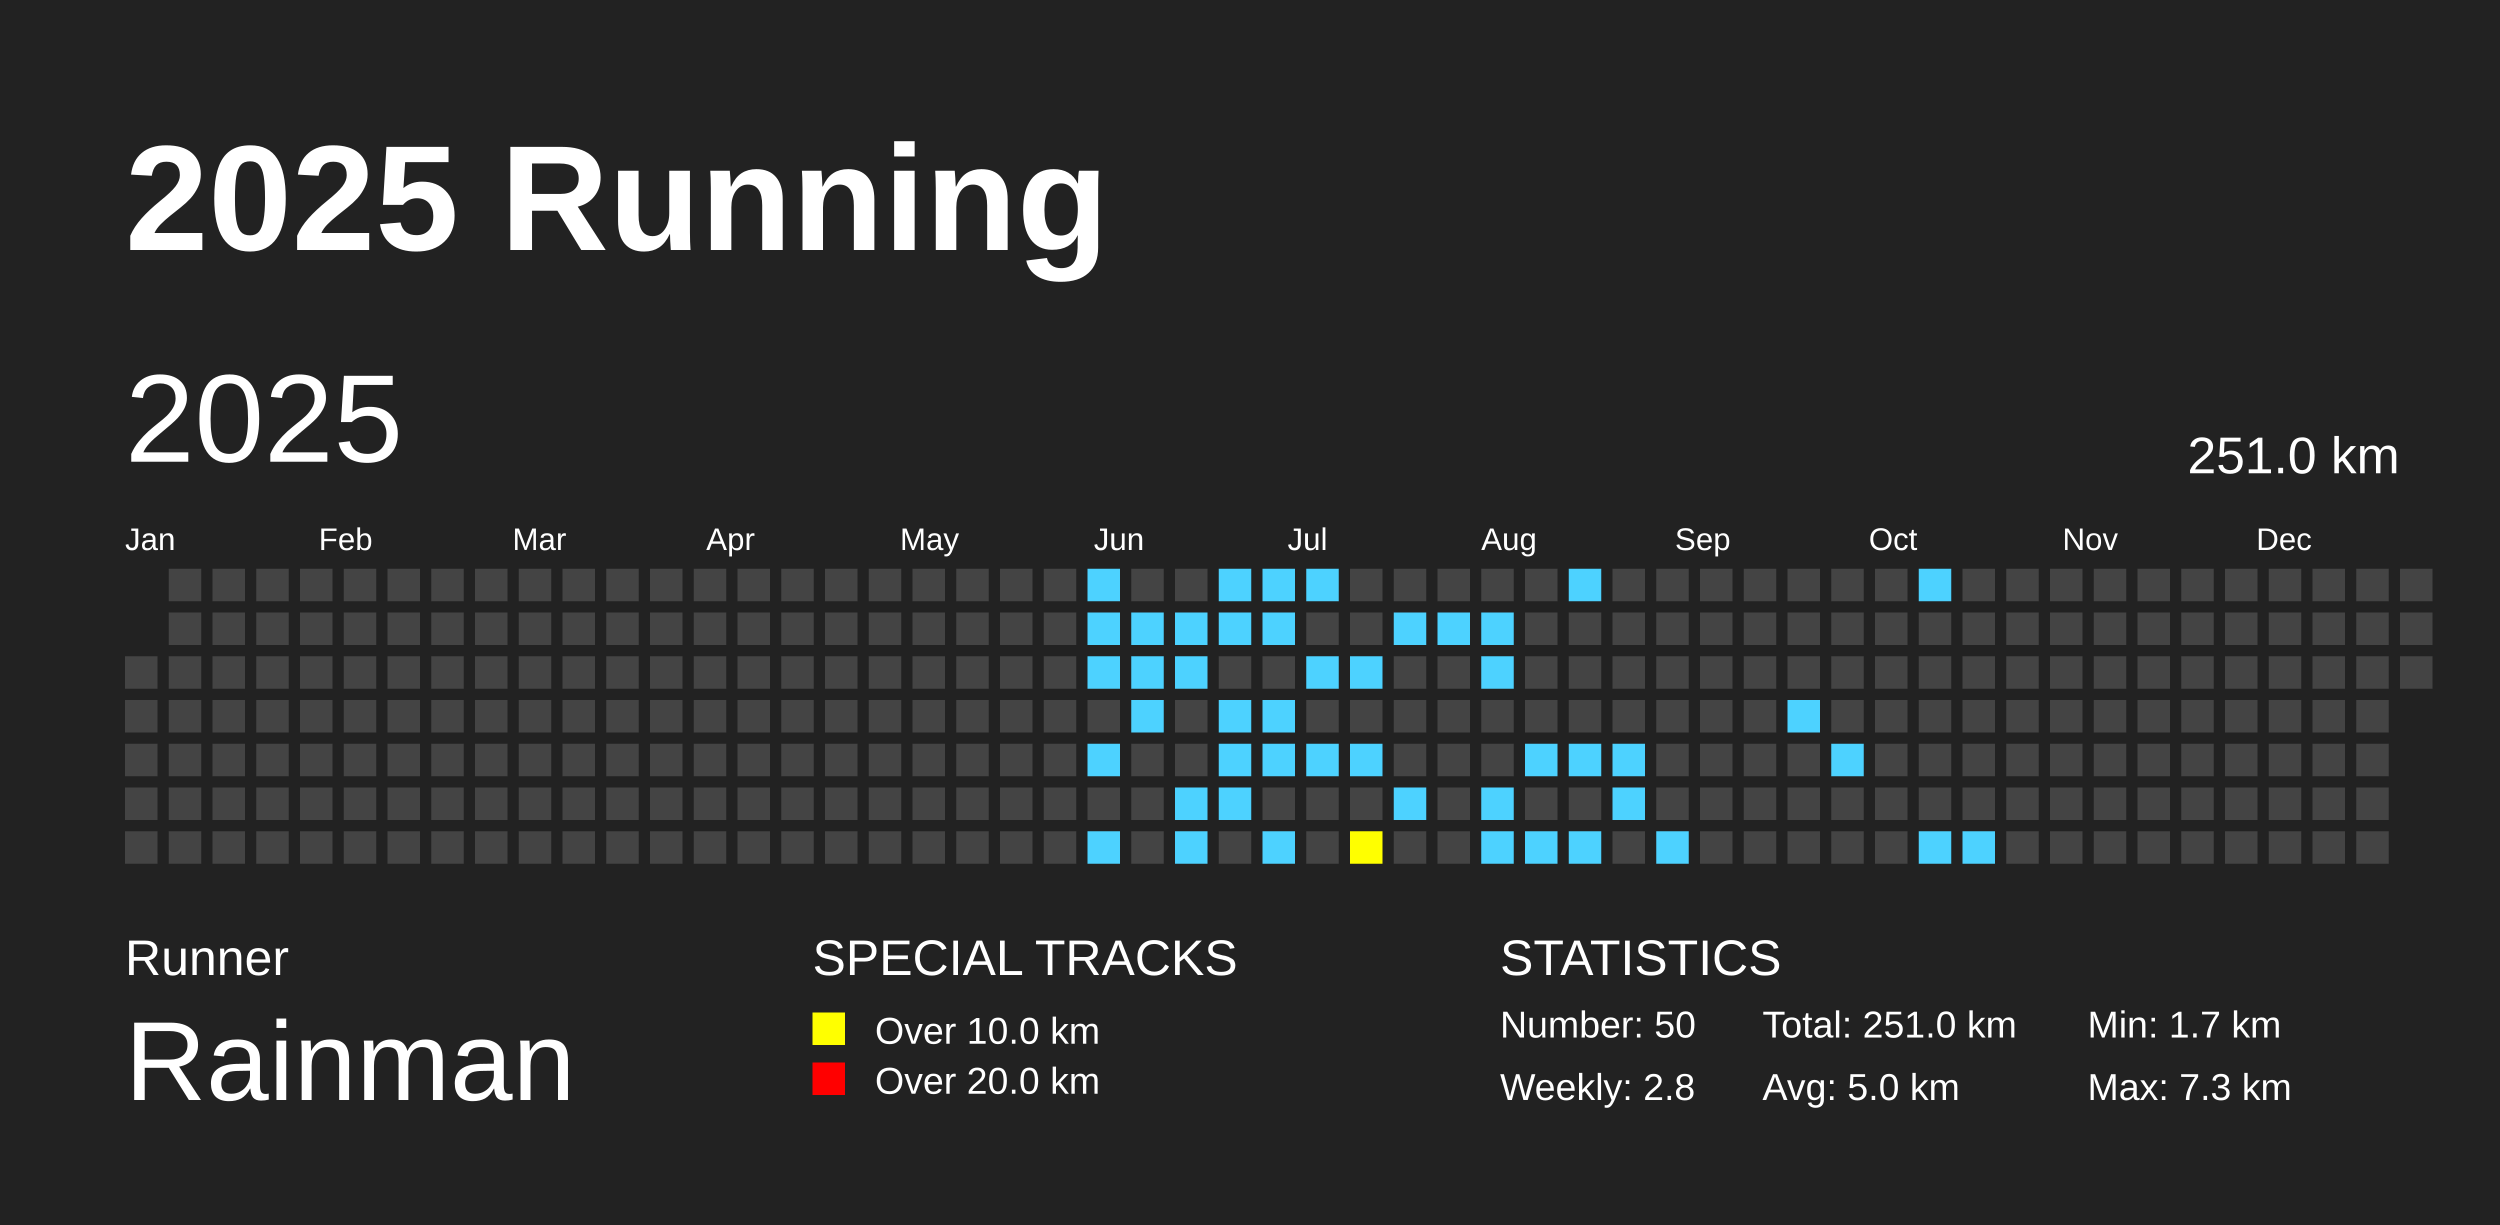
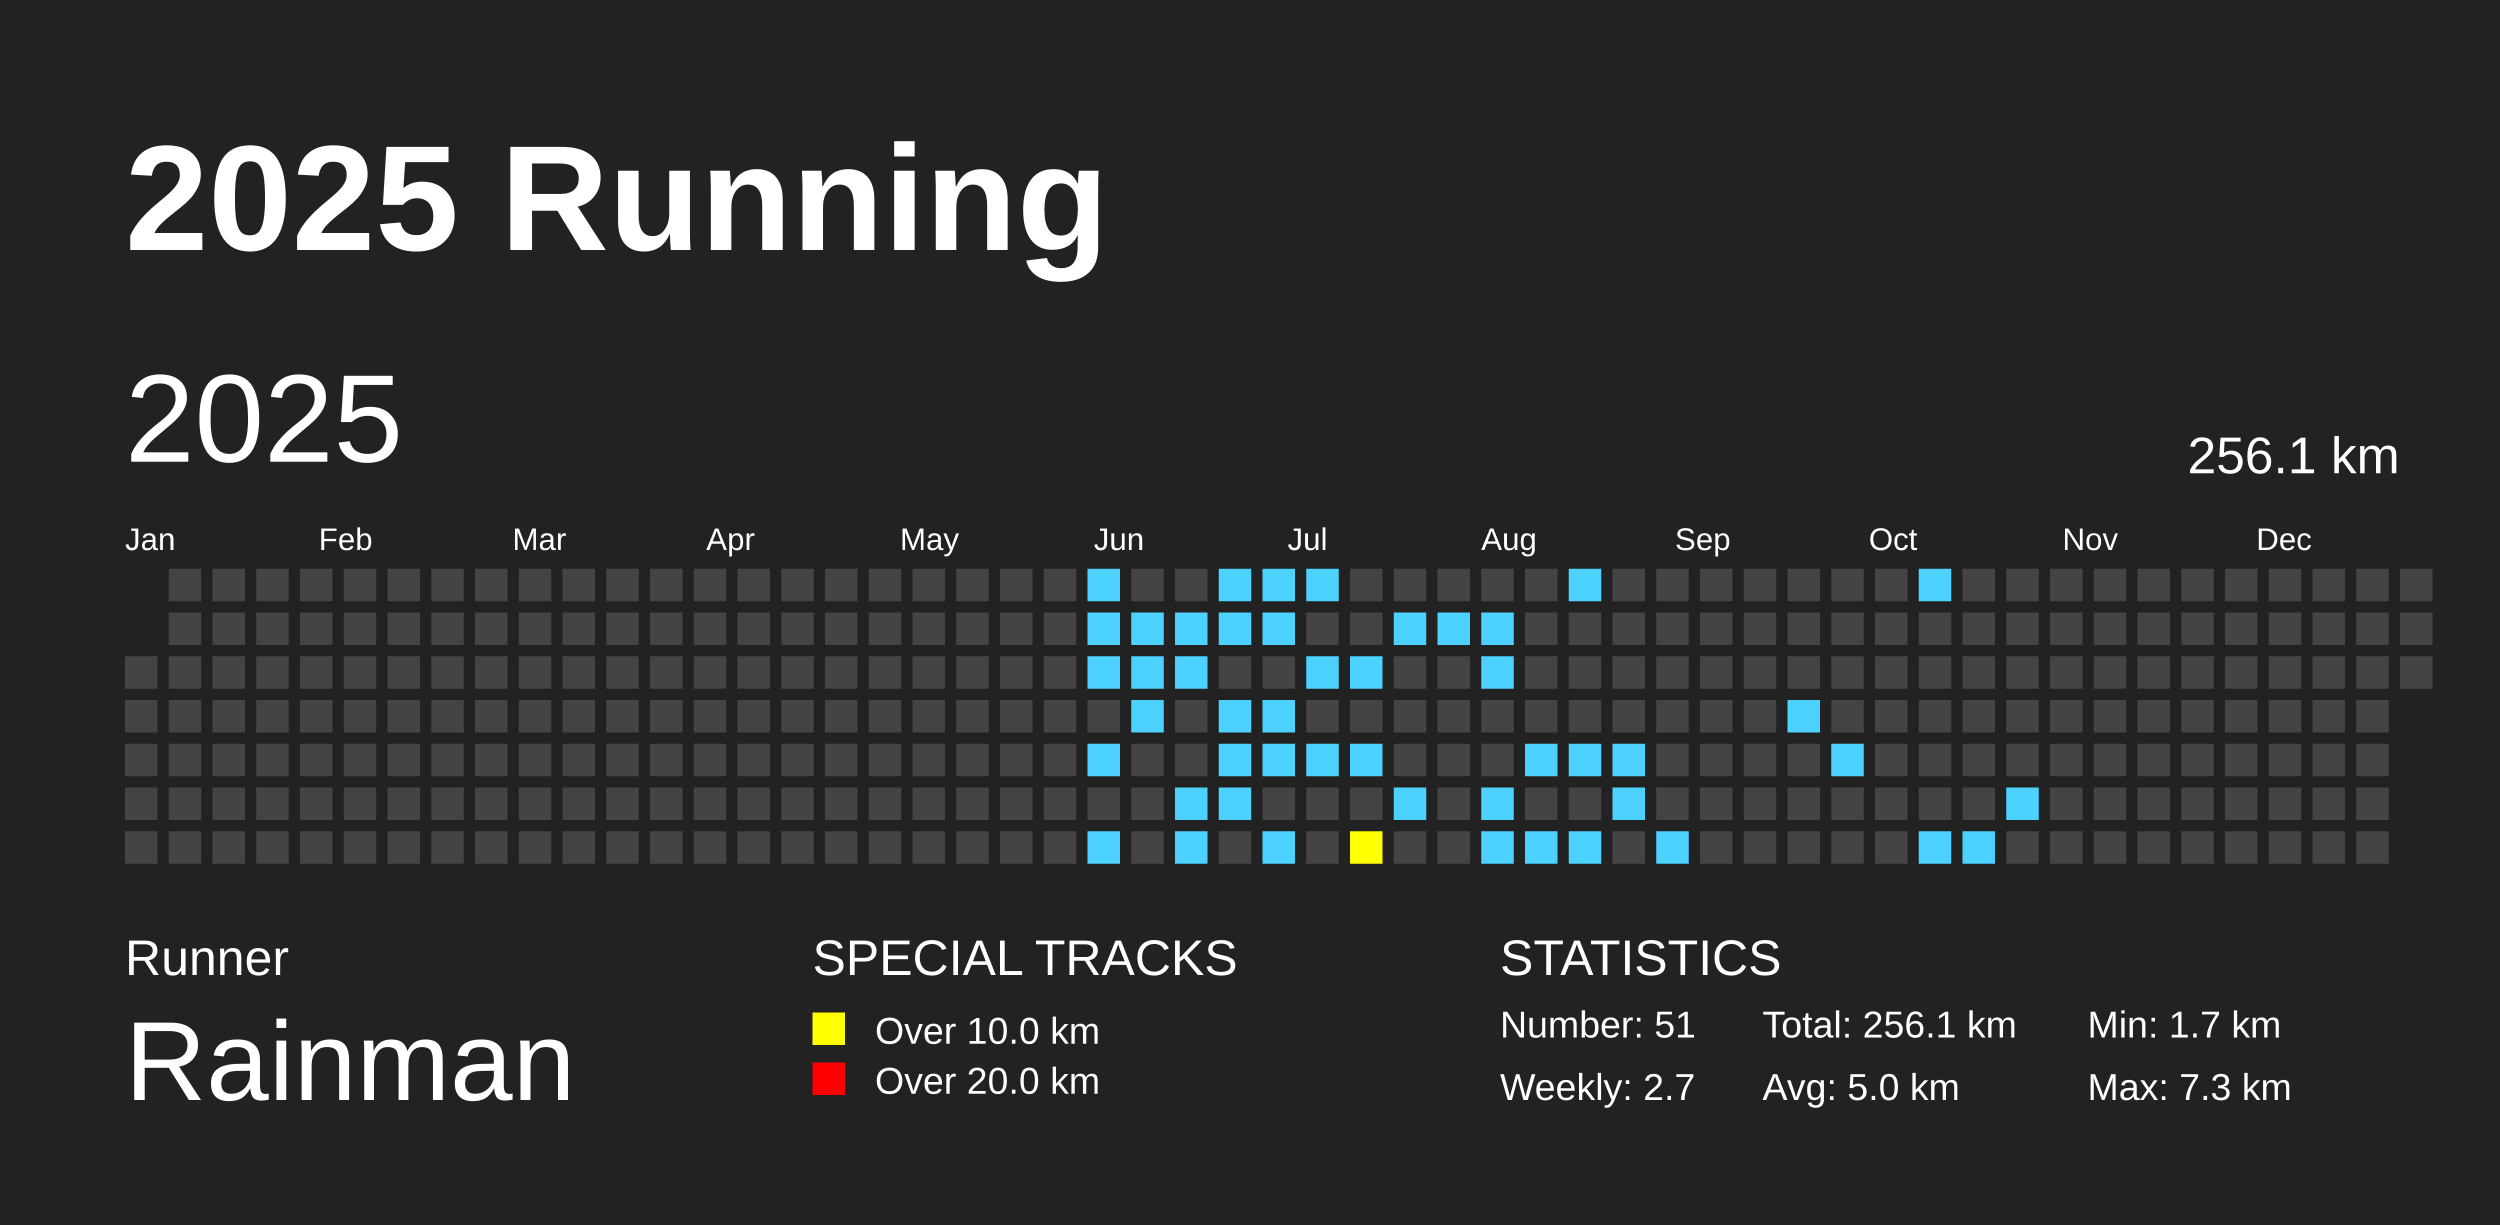
<svg xmlns="http://www.w3.org/2000/svg" baseProfile="full" height="98mm" version="1.1" viewBox="0,0,200,98" width="200mm">
  <defs />
  <rect fill="#222222" height="98" width="200" x="0" y="0" />
  <text fill="#FFFFFF" style="font-size:12px; font-family:Arial; font-weight:bold;" x="10" y="20">2025 Running</text>
  <text fill="#FFFFFF" style="font-size:4px; font-family:Arial" x="10" y="78">Runner</text>
  <text fill="#FFFFFF" style="font-size:9px; font-family:Arial" x="10" y="88">Rainman</text>
  <text fill="#FFFFFF" style="font-size:4px; font-family:Arial" x="65" y="78">SPECIAL TRACKS</text>
  <rect fill="yellow" height="2.6" width="2.6" x="65" y="81" />
  <text fill="#FFFFFF" style="font-size:3px; font-family:Arial" x="70" y="83.5">Over 10.0 km</text>
  <rect fill="red" height="2.6" width="2.6" x="65" y="85" />
  <text fill="#FFFFFF" style="font-size:3px; font-family:Arial" x="70" y="87.5">Over 20.0 km</text>
  <text fill="#FFFFFF" style="font-size:4px; font-family:Arial" x="120" y="78">STATISTICS</text>
-   <text fill="#FFFFFF" style="font-size:3px; font-family:Arial" x="120" y="83">Number: 50</text>
-   <text fill="#FFFFFF" style="font-size:3px; font-family:Arial" x="120" y="88">Weekly: 2.8</text>
-   <text fill="#FFFFFF" style="font-size:3px; font-family:Arial" x="141" y="83">Total: 251.0 km</text>
+   <text fill="#FFFFFF" style="font-size:3px; font-family:Arial" x="120" y="83">Number: 51</text>
+   <text fill="#FFFFFF" style="font-size:3px; font-family:Arial" x="120" y="88">Weekly: 2.7</text>
+   <text fill="#FFFFFF" style="font-size:3px; font-family:Arial" x="141" y="83">Total: 256.1 km</text>
  <text fill="#FFFFFF" style="font-size:3px; font-family:Arial" x="141" y="88">Avg: 5.0 km</text>
  <text fill="#FFFFFF" style="font-size:3px; font-family:Arial" x="167" y="83">Min: 1.7 km</text>
  <text fill="#FFFFFF" style="font-size:3px; font-family:Arial" x="167" y="88">Max: 7.3 km</text>
  <text dominant-baseline="hanging" fill="#FFFFFF" style="font-size:10.0px; font-family:Arial;" x="10" y="30">2025</text>
-   <text dominant-baseline="hanging" fill="#FFFFFF" style="font-size:4.125px; font-family:Arial;" x="175" y="35">251.0 km</text>
+   <text dominant-baseline="hanging" fill="#FFFFFF" style="font-size:4.125px; font-family:Arial;" x="175" y="35">256.1 km</text>
  <text fill="#FFFFFF" style="font-size:2.5px; font-family:Arial" x="10.0" y="44">Jan</text>
  <text fill="#FFFFFF" style="font-size:2.5px; font-family:Arial" x="25.5" y="44">Feb</text>
  <text fill="#FFFFFF" style="font-size:2.5px; font-family:Arial" x="41.0" y="44">Mar</text>
  <text fill="#FFFFFF" style="font-size:2.5px; font-family:Arial" x="56.5" y="44">Apr</text>
  <text fill="#FFFFFF" style="font-size:2.5px; font-family:Arial" x="72.0" y="44">May</text>
  <text fill="#FFFFFF" style="font-size:2.5px; font-family:Arial" x="87.5" y="44">Jun</text>
  <text fill="#FFFFFF" style="font-size:2.5px; font-family:Arial" x="103.0" y="44">Jul</text>
  <text fill="#FFFFFF" style="font-size:2.5px; font-family:Arial" x="118.5" y="44">Aug</text>
  <text fill="#FFFFFF" style="font-size:2.5px; font-family:Arial" x="134.0" y="44">Sep</text>
  <text fill="#FFFFFF" style="font-size:2.5px; font-family:Arial" x="149.5" y="44">Oct</text>
  <text fill="#FFFFFF" style="font-size:2.5px; font-family:Arial" x="165.0" y="44">Nov</text>
  <text fill="#FFFFFF" style="font-size:2.5px; font-family:Arial" x="180.5" y="44">Dec</text>
  <rect fill="#444444" height="2.6" width="2.6" x="10.0" y="52.5" />
  <rect fill="#444444" height="2.6" width="2.6" x="10.0" y="56.0" />
  <rect fill="#444444" height="2.6" width="2.6" x="10.0" y="59.5" />
  <rect fill="#444444" height="2.6" width="2.6" x="10.0" y="63.0" />
  <rect fill="#444444" height="2.6" width="2.6" x="10.0" y="66.5" />
  <rect fill="#444444" height="2.6" width="2.6" x="13.5" y="45.5" />
  <rect fill="#444444" height="2.6" width="2.6" x="13.5" y="49.0" />
  <rect fill="#444444" height="2.6" width="2.6" x="13.5" y="52.5" />
  <rect fill="#444444" height="2.6" width="2.6" x="13.5" y="56.0" />
  <rect fill="#444444" height="2.6" width="2.6" x="13.5" y="59.5" />
  <rect fill="#444444" height="2.6" width="2.6" x="13.5" y="63.0" />
  <rect fill="#444444" height="2.6" width="2.6" x="13.5" y="66.5" />
  <rect fill="#444444" height="2.6" width="2.6" x="17.0" y="45.5" />
  <rect fill="#444444" height="2.6" width="2.6" x="17.0" y="49.0" />
  <rect fill="#444444" height="2.6" width="2.6" x="17.0" y="52.5" />
  <rect fill="#444444" height="2.6" width="2.6" x="17.0" y="56.0" />
  <rect fill="#444444" height="2.6" width="2.6" x="17.0" y="59.5" />
  <rect fill="#444444" height="2.6" width="2.6" x="17.0" y="63.0" />
  <rect fill="#444444" height="2.6" width="2.6" x="17.0" y="66.5" />
  <rect fill="#444444" height="2.6" width="2.6" x="20.5" y="45.5" />
  <rect fill="#444444" height="2.6" width="2.6" x="20.5" y="49.0" />
  <rect fill="#444444" height="2.6" width="2.6" x="20.5" y="52.5" />
  <rect fill="#444444" height="2.6" width="2.6" x="20.5" y="56.0" />
  <rect fill="#444444" height="2.6" width="2.6" x="20.5" y="59.5" />
  <rect fill="#444444" height="2.6" width="2.6" x="20.5" y="63.0" />
  <rect fill="#444444" height="2.6" width="2.6" x="20.5" y="66.5" />
  <rect fill="#444444" height="2.6" width="2.6" x="24.0" y="45.5" />
  <rect fill="#444444" height="2.6" width="2.6" x="24.0" y="49.0" />
  <rect fill="#444444" height="2.6" width="2.6" x="24.0" y="52.5" />
  <rect fill="#444444" height="2.6" width="2.6" x="24.0" y="56.0" />
  <rect fill="#444444" height="2.6" width="2.6" x="24.0" y="59.5" />
  <rect fill="#444444" height="2.6" width="2.6" x="24.0" y="63.0" />
  <rect fill="#444444" height="2.6" width="2.6" x="24.0" y="66.5" />
  <rect fill="#444444" height="2.6" width="2.6" x="27.5" y="45.5" />
  <rect fill="#444444" height="2.6" width="2.6" x="27.5" y="49.0" />
  <rect fill="#444444" height="2.6" width="2.6" x="27.5" y="52.5" />
  <rect fill="#444444" height="2.6" width="2.6" x="27.5" y="56.0" />
  <rect fill="#444444" height="2.6" width="2.6" x="27.5" y="59.5" />
  <rect fill="#444444" height="2.6" width="2.6" x="27.5" y="63.0" />
  <rect fill="#444444" height="2.6" width="2.6" x="27.5" y="66.5" />
  <rect fill="#444444" height="2.6" width="2.6" x="31.0" y="45.5" />
  <rect fill="#444444" height="2.6" width="2.6" x="31.0" y="49.0" />
  <rect fill="#444444" height="2.6" width="2.6" x="31.0" y="52.5" />
  <rect fill="#444444" height="2.6" width="2.6" x="31.0" y="56.0" />
  <rect fill="#444444" height="2.6" width="2.6" x="31.0" y="59.5" />
  <rect fill="#444444" height="2.6" width="2.6" x="31.0" y="63.0" />
  <rect fill="#444444" height="2.6" width="2.6" x="31.0" y="66.5" />
  <rect fill="#444444" height="2.6" width="2.6" x="34.5" y="45.5" />
  <rect fill="#444444" height="2.6" width="2.6" x="34.5" y="49.0" />
  <rect fill="#444444" height="2.6" width="2.6" x="34.5" y="52.5" />
  <rect fill="#444444" height="2.6" width="2.6" x="34.5" y="56.0" />
  <rect fill="#444444" height="2.6" width="2.6" x="34.5" y="59.5" />
  <rect fill="#444444" height="2.6" width="2.6" x="34.5" y="63.0" />
  <rect fill="#444444" height="2.6" width="2.6" x="34.5" y="66.5" />
  <rect fill="#444444" height="2.6" width="2.6" x="38.0" y="45.5" />
  <rect fill="#444444" height="2.6" width="2.6" x="38.0" y="49.0" />
  <rect fill="#444444" height="2.6" width="2.6" x="38.0" y="52.5" />
  <rect fill="#444444" height="2.6" width="2.6" x="38.0" y="56.0" />
  <rect fill="#444444" height="2.6" width="2.6" x="38.0" y="59.5" />
  <rect fill="#444444" height="2.6" width="2.6" x="38.0" y="63.0" />
  <rect fill="#444444" height="2.6" width="2.6" x="38.0" y="66.5" />
  <rect fill="#444444" height="2.6" width="2.6" x="41.5" y="45.5" />
  <rect fill="#444444" height="2.6" width="2.6" x="41.5" y="49.0" />
  <rect fill="#444444" height="2.6" width="2.6" x="41.5" y="52.5" />
  <rect fill="#444444" height="2.6" width="2.6" x="41.5" y="56.0" />
  <rect fill="#444444" height="2.6" width="2.6" x="41.5" y="59.5" />
  <rect fill="#444444" height="2.6" width="2.6" x="41.5" y="63.0" />
  <rect fill="#444444" height="2.6" width="2.6" x="41.5" y="66.5" />
  <rect fill="#444444" height="2.6" width="2.6" x="45.0" y="45.5" />
  <rect fill="#444444" height="2.6" width="2.6" x="45.0" y="49.0" />
  <rect fill="#444444" height="2.6" width="2.6" x="45.0" y="52.5" />
  <rect fill="#444444" height="2.6" width="2.6" x="45.0" y="56.0" />
  <rect fill="#444444" height="2.6" width="2.6" x="45.0" y="59.5" />
  <rect fill="#444444" height="2.6" width="2.6" x="45.0" y="63.0" />
  <rect fill="#444444" height="2.6" width="2.6" x="45.0" y="66.5" />
  <rect fill="#444444" height="2.6" width="2.6" x="48.5" y="45.5" />
  <rect fill="#444444" height="2.6" width="2.6" x="48.5" y="49.0" />
  <rect fill="#444444" height="2.6" width="2.6" x="48.5" y="52.5" />
  <rect fill="#444444" height="2.6" width="2.6" x="48.5" y="56.0" />
  <rect fill="#444444" height="2.6" width="2.6" x="48.5" y="59.5" />
  <rect fill="#444444" height="2.6" width="2.6" x="48.5" y="63.0" />
  <rect fill="#444444" height="2.6" width="2.6" x="48.5" y="66.5" />
  <rect fill="#444444" height="2.6" width="2.6" x="52.0" y="45.5" />
  <rect fill="#444444" height="2.6" width="2.6" x="52.0" y="49.0" />
  <rect fill="#444444" height="2.6" width="2.6" x="52.0" y="52.5" />
  <rect fill="#444444" height="2.6" width="2.6" x="52.0" y="56.0" />
  <rect fill="#444444" height="2.6" width="2.6" x="52.0" y="59.5" />
  <rect fill="#444444" height="2.6" width="2.6" x="52.0" y="63.0" />
  <rect fill="#444444" height="2.6" width="2.6" x="52.0" y="66.5" />
  <rect fill="#444444" height="2.6" width="2.6" x="55.5" y="45.5" />
  <rect fill="#444444" height="2.6" width="2.6" x="55.5" y="49.0" />
  <rect fill="#444444" height="2.6" width="2.6" x="55.5" y="52.5" />
  <rect fill="#444444" height="2.6" width="2.6" x="55.5" y="56.0" />
  <rect fill="#444444" height="2.6" width="2.6" x="55.5" y="59.5" />
  <rect fill="#444444" height="2.6" width="2.6" x="55.5" y="63.0" />
  <rect fill="#444444" height="2.6" width="2.6" x="55.5" y="66.5" />
  <rect fill="#444444" height="2.6" width="2.6" x="59.0" y="45.5" />
  <rect fill="#444444" height="2.6" width="2.6" x="59.0" y="49.0" />
  <rect fill="#444444" height="2.6" width="2.6" x="59.0" y="52.5" />
  <rect fill="#444444" height="2.6" width="2.6" x="59.0" y="56.0" />
  <rect fill="#444444" height="2.6" width="2.6" x="59.0" y="59.5" />
  <rect fill="#444444" height="2.6" width="2.6" x="59.0" y="63.0" />
  <rect fill="#444444" height="2.6" width="2.6" x="59.0" y="66.5" />
  <rect fill="#444444" height="2.6" width="2.6" x="62.5" y="45.5" />
  <rect fill="#444444" height="2.6" width="2.6" x="62.5" y="49.0" />
  <rect fill="#444444" height="2.6" width="2.6" x="62.5" y="52.5" />
  <rect fill="#444444" height="2.6" width="2.6" x="62.5" y="56.0" />
  <rect fill="#444444" height="2.6" width="2.6" x="62.5" y="59.5" />
  <rect fill="#444444" height="2.6" width="2.6" x="62.5" y="63.0" />
  <rect fill="#444444" height="2.6" width="2.6" x="62.5" y="66.5" />
  <rect fill="#444444" height="2.6" width="2.6" x="66.0" y="45.5" />
  <rect fill="#444444" height="2.6" width="2.6" x="66.0" y="49.0" />
  <rect fill="#444444" height="2.6" width="2.6" x="66.0" y="52.5" />
  <rect fill="#444444" height="2.6" width="2.6" x="66.0" y="56.0" />
  <rect fill="#444444" height="2.6" width="2.6" x="66.0" y="59.5" />
  <rect fill="#444444" height="2.6" width="2.6" x="66.0" y="63.0" />
  <rect fill="#444444" height="2.6" width="2.6" x="66.0" y="66.5" />
  <rect fill="#444444" height="2.6" width="2.6" x="69.5" y="45.5" />
  <rect fill="#444444" height="2.6" width="2.6" x="69.5" y="49.0" />
  <rect fill="#444444" height="2.6" width="2.6" x="69.5" y="52.5" />
  <rect fill="#444444" height="2.6" width="2.6" x="69.5" y="56.0" />
  <rect fill="#444444" height="2.6" width="2.6" x="69.5" y="59.5" />
  <rect fill="#444444" height="2.6" width="2.6" x="69.5" y="63.0" />
  <rect fill="#444444" height="2.6" width="2.6" x="69.5" y="66.5" />
  <rect fill="#444444" height="2.6" width="2.6" x="73.0" y="45.5" />
  <rect fill="#444444" height="2.6" width="2.6" x="73.0" y="49.0" />
  <rect fill="#444444" height="2.6" width="2.6" x="73.0" y="52.5" />
  <rect fill="#444444" height="2.6" width="2.6" x="73.0" y="56.0" />
  <rect fill="#444444" height="2.6" width="2.6" x="73.0" y="59.5" />
  <rect fill="#444444" height="2.6" width="2.6" x="73.0" y="63.0" />
  <rect fill="#444444" height="2.6" width="2.6" x="73.0" y="66.5" />
  <rect fill="#444444" height="2.6" width="2.6" x="76.5" y="45.5" />
  <rect fill="#444444" height="2.6" width="2.6" x="76.5" y="49.0" />
  <rect fill="#444444" height="2.6" width="2.6" x="76.5" y="52.5" />
  <rect fill="#444444" height="2.6" width="2.6" x="76.5" y="56.0" />
  <rect fill="#444444" height="2.6" width="2.6" x="76.5" y="59.5" />
  <rect fill="#444444" height="2.6" width="2.6" x="76.5" y="63.0" />
  <rect fill="#444444" height="2.6" width="2.6" x="76.5" y="66.5" />
  <rect fill="#444444" height="2.6" width="2.6" x="80.0" y="45.5" />
  <rect fill="#444444" height="2.6" width="2.6" x="80.0" y="49.0" />
  <rect fill="#444444" height="2.6" width="2.6" x="80.0" y="52.5" />
  <rect fill="#444444" height="2.6" width="2.6" x="80.0" y="56.0" />
  <rect fill="#444444" height="2.6" width="2.6" x="80.0" y="59.5" />
  <rect fill="#444444" height="2.6" width="2.6" x="80.0" y="63.0" />
  <rect fill="#444444" height="2.6" width="2.6" x="80.0" y="66.5" />
  <rect fill="#444444" height="2.6" width="2.6" x="83.5" y="45.5" />
  <rect fill="#444444" height="2.6" width="2.6" x="83.5" y="49.0" />
  <rect fill="#444444" height="2.6" width="2.6" x="83.5" y="52.5" />
  <rect fill="#444444" height="2.6" width="2.6" x="83.5" y="56.0" />
  <rect fill="#444444" height="2.6" width="2.6" x="83.5" y="59.5" />
  <rect fill="#444444" height="2.6" width="2.6" x="83.5" y="63.0" />
  <rect fill="#444444" height="2.6" width="2.6" x="83.5" y="66.5" />
  <rect fill="#4DD2FF" height="2.6" width="2.6" x="87.0" y="45.5" />
  <rect fill="#4DD2FF" height="2.6" width="2.6" x="87.0" y="49.0" />
  <rect fill="#4DD2FF" height="2.6" width="2.6" x="87.0" y="52.5" />
  <rect fill="#444444" height="2.6" width="2.6" x="87.0" y="56.0" />
  <rect fill="#4DD2FF" height="2.6" width="2.6" x="87.0" y="59.5" />
  <rect fill="#444444" height="2.6" width="2.6" x="87.0" y="63.0" />
  <rect fill="#4DD2FF" height="2.6" width="2.6" x="87.0" y="66.5" />
  <rect fill="#444444" height="2.6" width="2.6" x="90.5" y="45.5" />
  <rect fill="#4DD2FF" height="2.6" width="2.6" x="90.5" y="49.0" />
  <rect fill="#4DD2FF" height="2.6" width="2.6" x="90.5" y="52.5" />
  <rect fill="#4DD2FF" height="2.6" width="2.6" x="90.5" y="56.0" />
  <rect fill="#444444" height="2.6" width="2.6" x="90.5" y="59.5" />
  <rect fill="#444444" height="2.6" width="2.6" x="90.5" y="63.0" />
  <rect fill="#444444" height="2.6" width="2.6" x="90.5" y="66.5" />
  <rect fill="#444444" height="2.6" width="2.6" x="94.0" y="45.5" />
  <rect fill="#4DD2FF" height="2.6" width="2.6" x="94.0" y="49.0" />
  <rect fill="#4DD2FF" height="2.6" width="2.6" x="94.0" y="52.5" />
  <rect fill="#444444" height="2.6" width="2.6" x="94.0" y="56.0" />
  <rect fill="#444444" height="2.6" width="2.6" x="94.0" y="59.5" />
  <rect fill="#4DD2FF" height="2.6" width="2.6" x="94.0" y="63.0" />
  <rect fill="#4DD2FF" height="2.6" width="2.6" x="94.0" y="66.5" />
  <rect fill="#4DD2FF" height="2.6" width="2.6" x="97.5" y="45.5" />
  <rect fill="#4DD2FF" height="2.6" width="2.6" x="97.5" y="49.0" />
  <rect fill="#444444" height="2.6" width="2.6" x="97.5" y="52.5" />
  <rect fill="#4DD2FF" height="2.6" width="2.6" x="97.5" y="56.0" />
  <rect fill="#4DD2FF" height="2.6" width="2.6" x="97.5" y="59.5" />
  <rect fill="#4DD2FF" height="2.6" width="2.6" x="97.5" y="63.0" />
  <rect fill="#444444" height="2.6" width="2.6" x="97.5" y="66.5" />
  <rect fill="#4DD2FF" height="2.6" width="2.6" x="101.0" y="45.5" />
  <rect fill="#4DD2FF" height="2.6" width="2.6" x="101.0" y="49.0" />
  <rect fill="#444444" height="2.6" width="2.6" x="101.0" y="52.5" />
  <rect fill="#4DD2FF" height="2.6" width="2.6" x="101.0" y="56.0" />
  <rect fill="#4DD2FF" height="2.6" width="2.6" x="101.0" y="59.5" />
  <rect fill="#444444" height="2.6" width="2.6" x="101.0" y="63.0" />
  <rect fill="#4DD2FF" height="2.6" width="2.6" x="101.0" y="66.5" />
  <rect fill="#4DD2FF" height="2.6" width="2.6" x="104.5" y="45.5" />
  <rect fill="#444444" height="2.6" width="2.6" x="104.5" y="49.0" />
  <rect fill="#4DD2FF" height="2.6" width="2.6" x="104.5" y="52.5" />
  <rect fill="#444444" height="2.6" width="2.6" x="104.5" y="56.0" />
  <rect fill="#4DD2FF" height="2.6" width="2.6" x="104.5" y="59.5" />
  <rect fill="#444444" height="2.6" width="2.6" x="104.5" y="63.0" />
  <rect fill="#444444" height="2.6" width="2.6" x="104.5" y="66.5" />
  <rect fill="#444444" height="2.6" width="2.6" x="108.0" y="45.5" />
  <rect fill="#444444" height="2.6" width="2.6" x="108.0" y="49.0" />
  <rect fill="#4DD2FF" height="2.6" width="2.6" x="108.0" y="52.5" />
  <rect fill="#444444" height="2.6" width="2.6" x="108.0" y="56.0" />
  <rect fill="#4DD2FF" height="2.6" width="2.6" x="108.0" y="59.5" />
  <rect fill="#444444" height="2.6" width="2.6" x="108.0" y="63.0" />
  <rect fill="yellow" height="2.6" width="2.6" x="108.0" y="66.5" />
  <rect fill="#444444" height="2.6" width="2.6" x="111.5" y="45.5" />
  <rect fill="#4DD2FF" height="2.6" width="2.6" x="111.5" y="49.0" />
  <rect fill="#444444" height="2.6" width="2.6" x="111.5" y="52.5" />
  <rect fill="#444444" height="2.6" width="2.6" x="111.5" y="56.0" />
  <rect fill="#444444" height="2.6" width="2.6" x="111.5" y="59.5" />
  <rect fill="#4DD2FF" height="2.6" width="2.6" x="111.5" y="63.0" />
  <rect fill="#444444" height="2.6" width="2.6" x="111.5" y="66.5" />
  <rect fill="#444444" height="2.6" width="2.6" x="115.0" y="45.5" />
  <rect fill="#4DD2FF" height="2.6" width="2.6" x="115.0" y="49.0" />
  <rect fill="#444444" height="2.6" width="2.6" x="115.0" y="52.5" />
  <rect fill="#444444" height="2.6" width="2.6" x="115.0" y="56.0" />
  <rect fill="#444444" height="2.6" width="2.6" x="115.0" y="59.5" />
  <rect fill="#444444" height="2.6" width="2.6" x="115.0" y="63.0" />
  <rect fill="#444444" height="2.6" width="2.6" x="115.0" y="66.5" />
  <rect fill="#444444" height="2.6" width="2.6" x="118.5" y="45.5" />
  <rect fill="#4DD2FF" height="2.6" width="2.6" x="118.5" y="49.0" />
  <rect fill="#4DD2FF" height="2.6" width="2.6" x="118.5" y="52.5" />
  <rect fill="#444444" height="2.6" width="2.6" x="118.5" y="56.0" />
  <rect fill="#444444" height="2.6" width="2.6" x="118.5" y="59.5" />
  <rect fill="#4DD2FF" height="2.6" width="2.6" x="118.5" y="63.0" />
  <rect fill="#4DD2FF" height="2.6" width="2.6" x="118.5" y="66.5" />
  <rect fill="#444444" height="2.6" width="2.6" x="122.0" y="45.5" />
  <rect fill="#444444" height="2.6" width="2.6" x="122.0" y="49.0" />
  <rect fill="#444444" height="2.6" width="2.6" x="122.0" y="52.5" />
  <rect fill="#444444" height="2.6" width="2.6" x="122.0" y="56.0" />
  <rect fill="#4DD2FF" height="2.6" width="2.6" x="122.0" y="59.5" />
  <rect fill="#444444" height="2.6" width="2.6" x="122.0" y="63.0" />
  <rect fill="#4DD2FF" height="2.6" width="2.6" x="122.0" y="66.5" />
  <rect fill="#4DD2FF" height="2.6" width="2.6" x="125.5" y="45.5" />
  <rect fill="#444444" height="2.6" width="2.6" x="125.5" y="49.0" />
  <rect fill="#444444" height="2.6" width="2.6" x="125.5" y="52.5" />
  <rect fill="#444444" height="2.6" width="2.6" x="125.5" y="56.0" />
  <rect fill="#4DD2FF" height="2.6" width="2.6" x="125.5" y="59.5" />
  <rect fill="#444444" height="2.6" width="2.6" x="125.5" y="63.0" />
  <rect fill="#4DD2FF" height="2.6" width="2.6" x="125.5" y="66.5" />
  <rect fill="#444444" height="2.6" width="2.6" x="129.0" y="45.5" />
  <rect fill="#444444" height="2.6" width="2.6" x="129.0" y="49.0" />
  <rect fill="#444444" height="2.6" width="2.6" x="129.0" y="52.5" />
  <rect fill="#444444" height="2.6" width="2.6" x="129.0" y="56.0" />
  <rect fill="#4DD2FF" height="2.6" width="2.6" x="129.0" y="59.5" />
  <rect fill="#4DD2FF" height="2.6" width="2.6" x="129.0" y="63.0" />
  <rect fill="#444444" height="2.6" width="2.6" x="129.0" y="66.5" />
  <rect fill="#444444" height="2.6" width="2.6" x="132.5" y="45.5" />
  <rect fill="#444444" height="2.6" width="2.6" x="132.5" y="49.0" />
  <rect fill="#444444" height="2.6" width="2.6" x="132.5" y="52.5" />
  <rect fill="#444444" height="2.6" width="2.6" x="132.5" y="56.0" />
  <rect fill="#444444" height="2.6" width="2.6" x="132.5" y="59.5" />
  <rect fill="#444444" height="2.6" width="2.6" x="132.5" y="63.0" />
  <rect fill="#4DD2FF" height="2.6" width="2.6" x="132.5" y="66.5" />
  <rect fill="#444444" height="2.6" width="2.6" x="136.0" y="45.5" />
  <rect fill="#444444" height="2.6" width="2.6" x="136.0" y="49.0" />
  <rect fill="#444444" height="2.6" width="2.6" x="136.0" y="52.5" />
  <rect fill="#444444" height="2.6" width="2.6" x="136.0" y="56.0" />
  <rect fill="#444444" height="2.6" width="2.6" x="136.0" y="59.5" />
  <rect fill="#444444" height="2.6" width="2.6" x="136.0" y="63.0" />
  <rect fill="#444444" height="2.6" width="2.6" x="136.0" y="66.5" />
  <rect fill="#444444" height="2.6" width="2.6" x="139.5" y="45.5" />
  <rect fill="#444444" height="2.6" width="2.6" x="139.5" y="49.0" />
  <rect fill="#444444" height="2.6" width="2.6" x="139.5" y="52.5" />
  <rect fill="#444444" height="2.6" width="2.6" x="139.5" y="56.0" />
  <rect fill="#444444" height="2.6" width="2.6" x="139.5" y="59.5" />
  <rect fill="#444444" height="2.6" width="2.6" x="139.5" y="63.0" />
  <rect fill="#444444" height="2.6" width="2.6" x="139.5" y="66.5" />
  <rect fill="#444444" height="2.6" width="2.6" x="143.0" y="45.5" />
  <rect fill="#444444" height="2.6" width="2.6" x="143.0" y="49.0" />
  <rect fill="#444444" height="2.6" width="2.6" x="143.0" y="52.5" />
  <rect fill="#4DD2FF" height="2.6" width="2.6" x="143.0" y="56.0" />
  <rect fill="#444444" height="2.6" width="2.6" x="143.0" y="59.5" />
  <rect fill="#444444" height="2.6" width="2.6" x="143.0" y="63.0" />
  <rect fill="#444444" height="2.6" width="2.6" x="143.0" y="66.5" />
  <rect fill="#444444" height="2.6" width="2.6" x="146.5" y="45.5" />
  <rect fill="#444444" height="2.6" width="2.6" x="146.5" y="49.0" />
  <rect fill="#444444" height="2.6" width="2.6" x="146.5" y="52.5" />
  <rect fill="#444444" height="2.6" width="2.6" x="146.5" y="56.0" />
  <rect fill="#4DD2FF" height="2.6" width="2.6" x="146.5" y="59.5" />
  <rect fill="#444444" height="2.6" width="2.6" x="146.5" y="63.0" />
  <rect fill="#444444" height="2.6" width="2.6" x="146.5" y="66.5" />
  <rect fill="#444444" height="2.6" width="2.6" x="150.0" y="45.5" />
  <rect fill="#444444" height="2.6" width="2.6" x="150.0" y="49.0" />
  <rect fill="#444444" height="2.6" width="2.6" x="150.0" y="52.5" />
  <rect fill="#444444" height="2.6" width="2.6" x="150.0" y="56.0" />
  <rect fill="#444444" height="2.6" width="2.6" x="150.0" y="59.5" />
  <rect fill="#444444" height="2.6" width="2.6" x="150.0" y="63.0" />
  <rect fill="#444444" height="2.6" width="2.6" x="150.0" y="66.5" />
  <rect fill="#4DD2FF" height="2.6" width="2.6" x="153.5" y="45.5" />
  <rect fill="#444444" height="2.6" width="2.6" x="153.5" y="49.0" />
  <rect fill="#444444" height="2.6" width="2.6" x="153.5" y="52.5" />
  <rect fill="#444444" height="2.6" width="2.6" x="153.5" y="56.0" />
  <rect fill="#444444" height="2.6" width="2.6" x="153.5" y="59.5" />
  <rect fill="#444444" height="2.6" width="2.6" x="153.5" y="63.0" />
  <rect fill="#4DD2FF" height="2.6" width="2.6" x="153.5" y="66.5" />
  <rect fill="#444444" height="2.6" width="2.6" x="157.0" y="45.5" />
  <rect fill="#444444" height="2.6" width="2.6" x="157.0" y="49.0" />
  <rect fill="#444444" height="2.6" width="2.6" x="157.0" y="52.5" />
  <rect fill="#444444" height="2.6" width="2.6" x="157.0" y="56.0" />
  <rect fill="#444444" height="2.6" width="2.6" x="157.0" y="59.5" />
  <rect fill="#444444" height="2.6" width="2.6" x="157.0" y="63.0" />
  <rect fill="#4DD2FF" height="2.6" width="2.6" x="157.0" y="66.5" />
  <rect fill="#444444" height="2.6" width="2.6" x="160.5" y="45.5" />
  <rect fill="#444444" height="2.6" width="2.6" x="160.5" y="49.0" />
  <rect fill="#444444" height="2.6" width="2.6" x="160.5" y="52.5" />
  <rect fill="#444444" height="2.6" width="2.6" x="160.5" y="56.0" />
  <rect fill="#444444" height="2.6" width="2.6" x="160.5" y="59.5" />
-   <rect fill="#444444" height="2.6" width="2.6" x="160.5" y="63.0" />
+   <rect fill="#4DD2FF" height="2.6" width="2.6" x="160.5" y="63.0" />
  <rect fill="#444444" height="2.6" width="2.6" x="160.5" y="66.5" />
  <rect fill="#444444" height="2.6" width="2.6" x="164.0" y="45.5" />
  <rect fill="#444444" height="2.6" width="2.6" x="164.0" y="49.0" />
  <rect fill="#444444" height="2.6" width="2.6" x="164.0" y="52.5" />
  <rect fill="#444444" height="2.6" width="2.6" x="164.0" y="56.0" />
  <rect fill="#444444" height="2.6" width="2.6" x="164.0" y="59.5" />
  <rect fill="#444444" height="2.6" width="2.6" x="164.0" y="63.0" />
  <rect fill="#444444" height="2.6" width="2.6" x="164.0" y="66.5" />
  <rect fill="#444444" height="2.6" width="2.6" x="167.5" y="45.5" />
  <rect fill="#444444" height="2.6" width="2.6" x="167.5" y="49.0" />
  <rect fill="#444444" height="2.6" width="2.6" x="167.5" y="52.5" />
  <rect fill="#444444" height="2.6" width="2.6" x="167.5" y="56.0" />
  <rect fill="#444444" height="2.6" width="2.6" x="167.5" y="59.5" />
  <rect fill="#444444" height="2.6" width="2.6" x="167.5" y="63.0" />
  <rect fill="#444444" height="2.6" width="2.6" x="167.5" y="66.5" />
  <rect fill="#444444" height="2.6" width="2.6" x="171.0" y="45.5" />
  <rect fill="#444444" height="2.6" width="2.6" x="171.0" y="49.0" />
  <rect fill="#444444" height="2.6" width="2.6" x="171.0" y="52.5" />
  <rect fill="#444444" height="2.6" width="2.6" x="171.0" y="56.0" />
  <rect fill="#444444" height="2.6" width="2.6" x="171.0" y="59.5" />
  <rect fill="#444444" height="2.6" width="2.6" x="171.0" y="63.0" />
  <rect fill="#444444" height="2.6" width="2.6" x="171.0" y="66.5" />
  <rect fill="#444444" height="2.6" width="2.6" x="174.5" y="45.5" />
  <rect fill="#444444" height="2.6" width="2.6" x="174.5" y="49.0" />
  <rect fill="#444444" height="2.6" width="2.6" x="174.5" y="52.5" />
  <rect fill="#444444" height="2.6" width="2.6" x="174.5" y="56.0" />
  <rect fill="#444444" height="2.6" width="2.6" x="174.5" y="59.5" />
  <rect fill="#444444" height="2.6" width="2.6" x="174.5" y="63.0" />
  <rect fill="#444444" height="2.6" width="2.6" x="174.5" y="66.5" />
  <rect fill="#444444" height="2.6" width="2.6" x="178.0" y="45.5" />
  <rect fill="#444444" height="2.6" width="2.6" x="178.0" y="49.0" />
  <rect fill="#444444" height="2.6" width="2.6" x="178.0" y="52.5" />
  <rect fill="#444444" height="2.6" width="2.6" x="178.0" y="56.0" />
  <rect fill="#444444" height="2.6" width="2.6" x="178.0" y="59.5" />
  <rect fill="#444444" height="2.6" width="2.6" x="178.0" y="63.0" />
  <rect fill="#444444" height="2.6" width="2.6" x="178.0" y="66.5" />
  <rect fill="#444444" height="2.6" width="2.6" x="181.5" y="45.5" />
  <rect fill="#444444" height="2.6" width="2.6" x="181.5" y="49.0" />
  <rect fill="#444444" height="2.6" width="2.6" x="181.5" y="52.5" />
  <rect fill="#444444" height="2.6" width="2.6" x="181.5" y="56.0" />
  <rect fill="#444444" height="2.6" width="2.6" x="181.5" y="59.5" />
  <rect fill="#444444" height="2.6" width="2.6" x="181.5" y="63.0" />
  <rect fill="#444444" height="2.6" width="2.6" x="181.5" y="66.5" />
  <rect fill="#444444" height="2.6" width="2.6" x="185.0" y="45.5" />
  <rect fill="#444444" height="2.6" width="2.6" x="185.0" y="49.0" />
  <rect fill="#444444" height="2.6" width="2.6" x="185.0" y="52.5" />
  <rect fill="#444444" height="2.6" width="2.6" x="185.0" y="56.0" />
  <rect fill="#444444" height="2.6" width="2.6" x="185.0" y="59.5" />
  <rect fill="#444444" height="2.6" width="2.6" x="185.0" y="63.0" />
  <rect fill="#444444" height="2.6" width="2.6" x="185.0" y="66.5" />
  <rect fill="#444444" height="2.6" width="2.6" x="188.5" y="45.5" />
  <rect fill="#444444" height="2.6" width="2.6" x="188.5" y="49.0" />
  <rect fill="#444444" height="2.6" width="2.6" x="188.5" y="52.5" />
  <rect fill="#444444" height="2.6" width="2.6" x="188.5" y="56.0" />
  <rect fill="#444444" height="2.6" width="2.6" x="188.5" y="59.5" />
  <rect fill="#444444" height="2.6" width="2.6" x="188.5" y="63.0" />
  <rect fill="#444444" height="2.6" width="2.6" x="188.5" y="66.5" />
  <rect fill="#444444" height="2.6" width="2.6" x="192.0" y="45.5" />
  <rect fill="#444444" height="2.6" width="2.6" x="192.0" y="49.0" />
  <rect fill="#444444" height="2.6" width="2.6" x="192.0" y="52.5" />
</svg>
